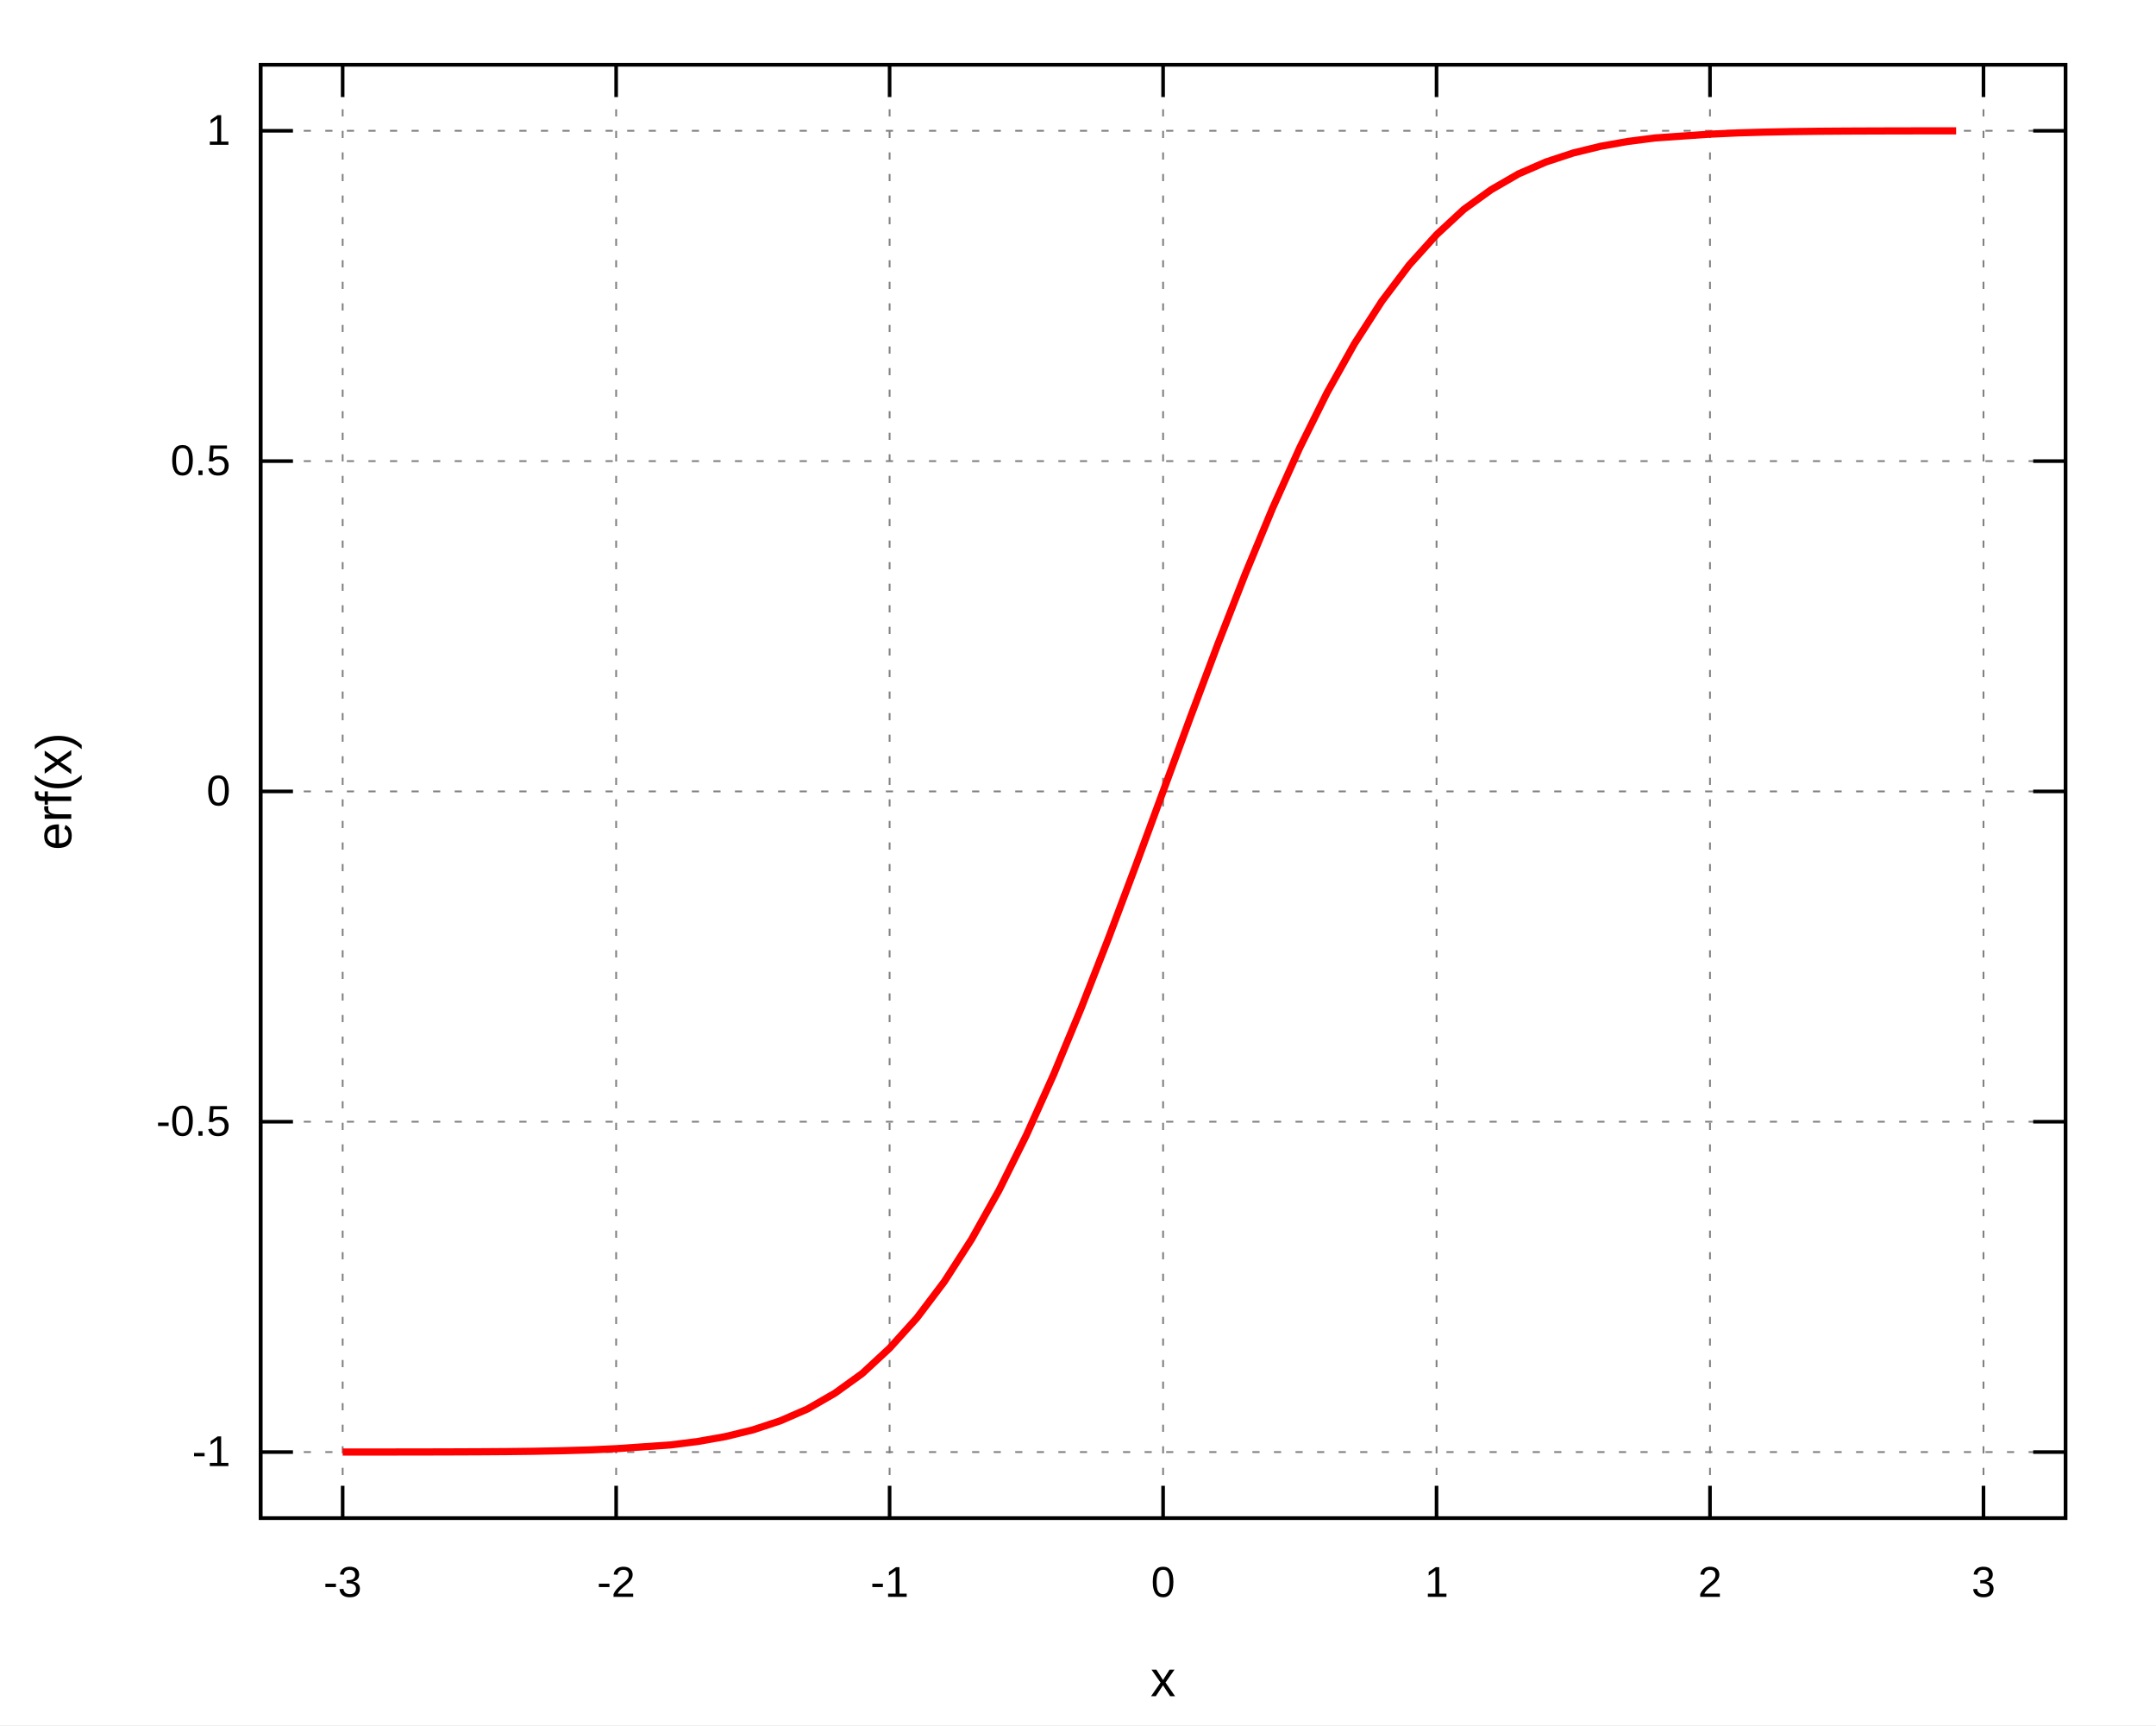
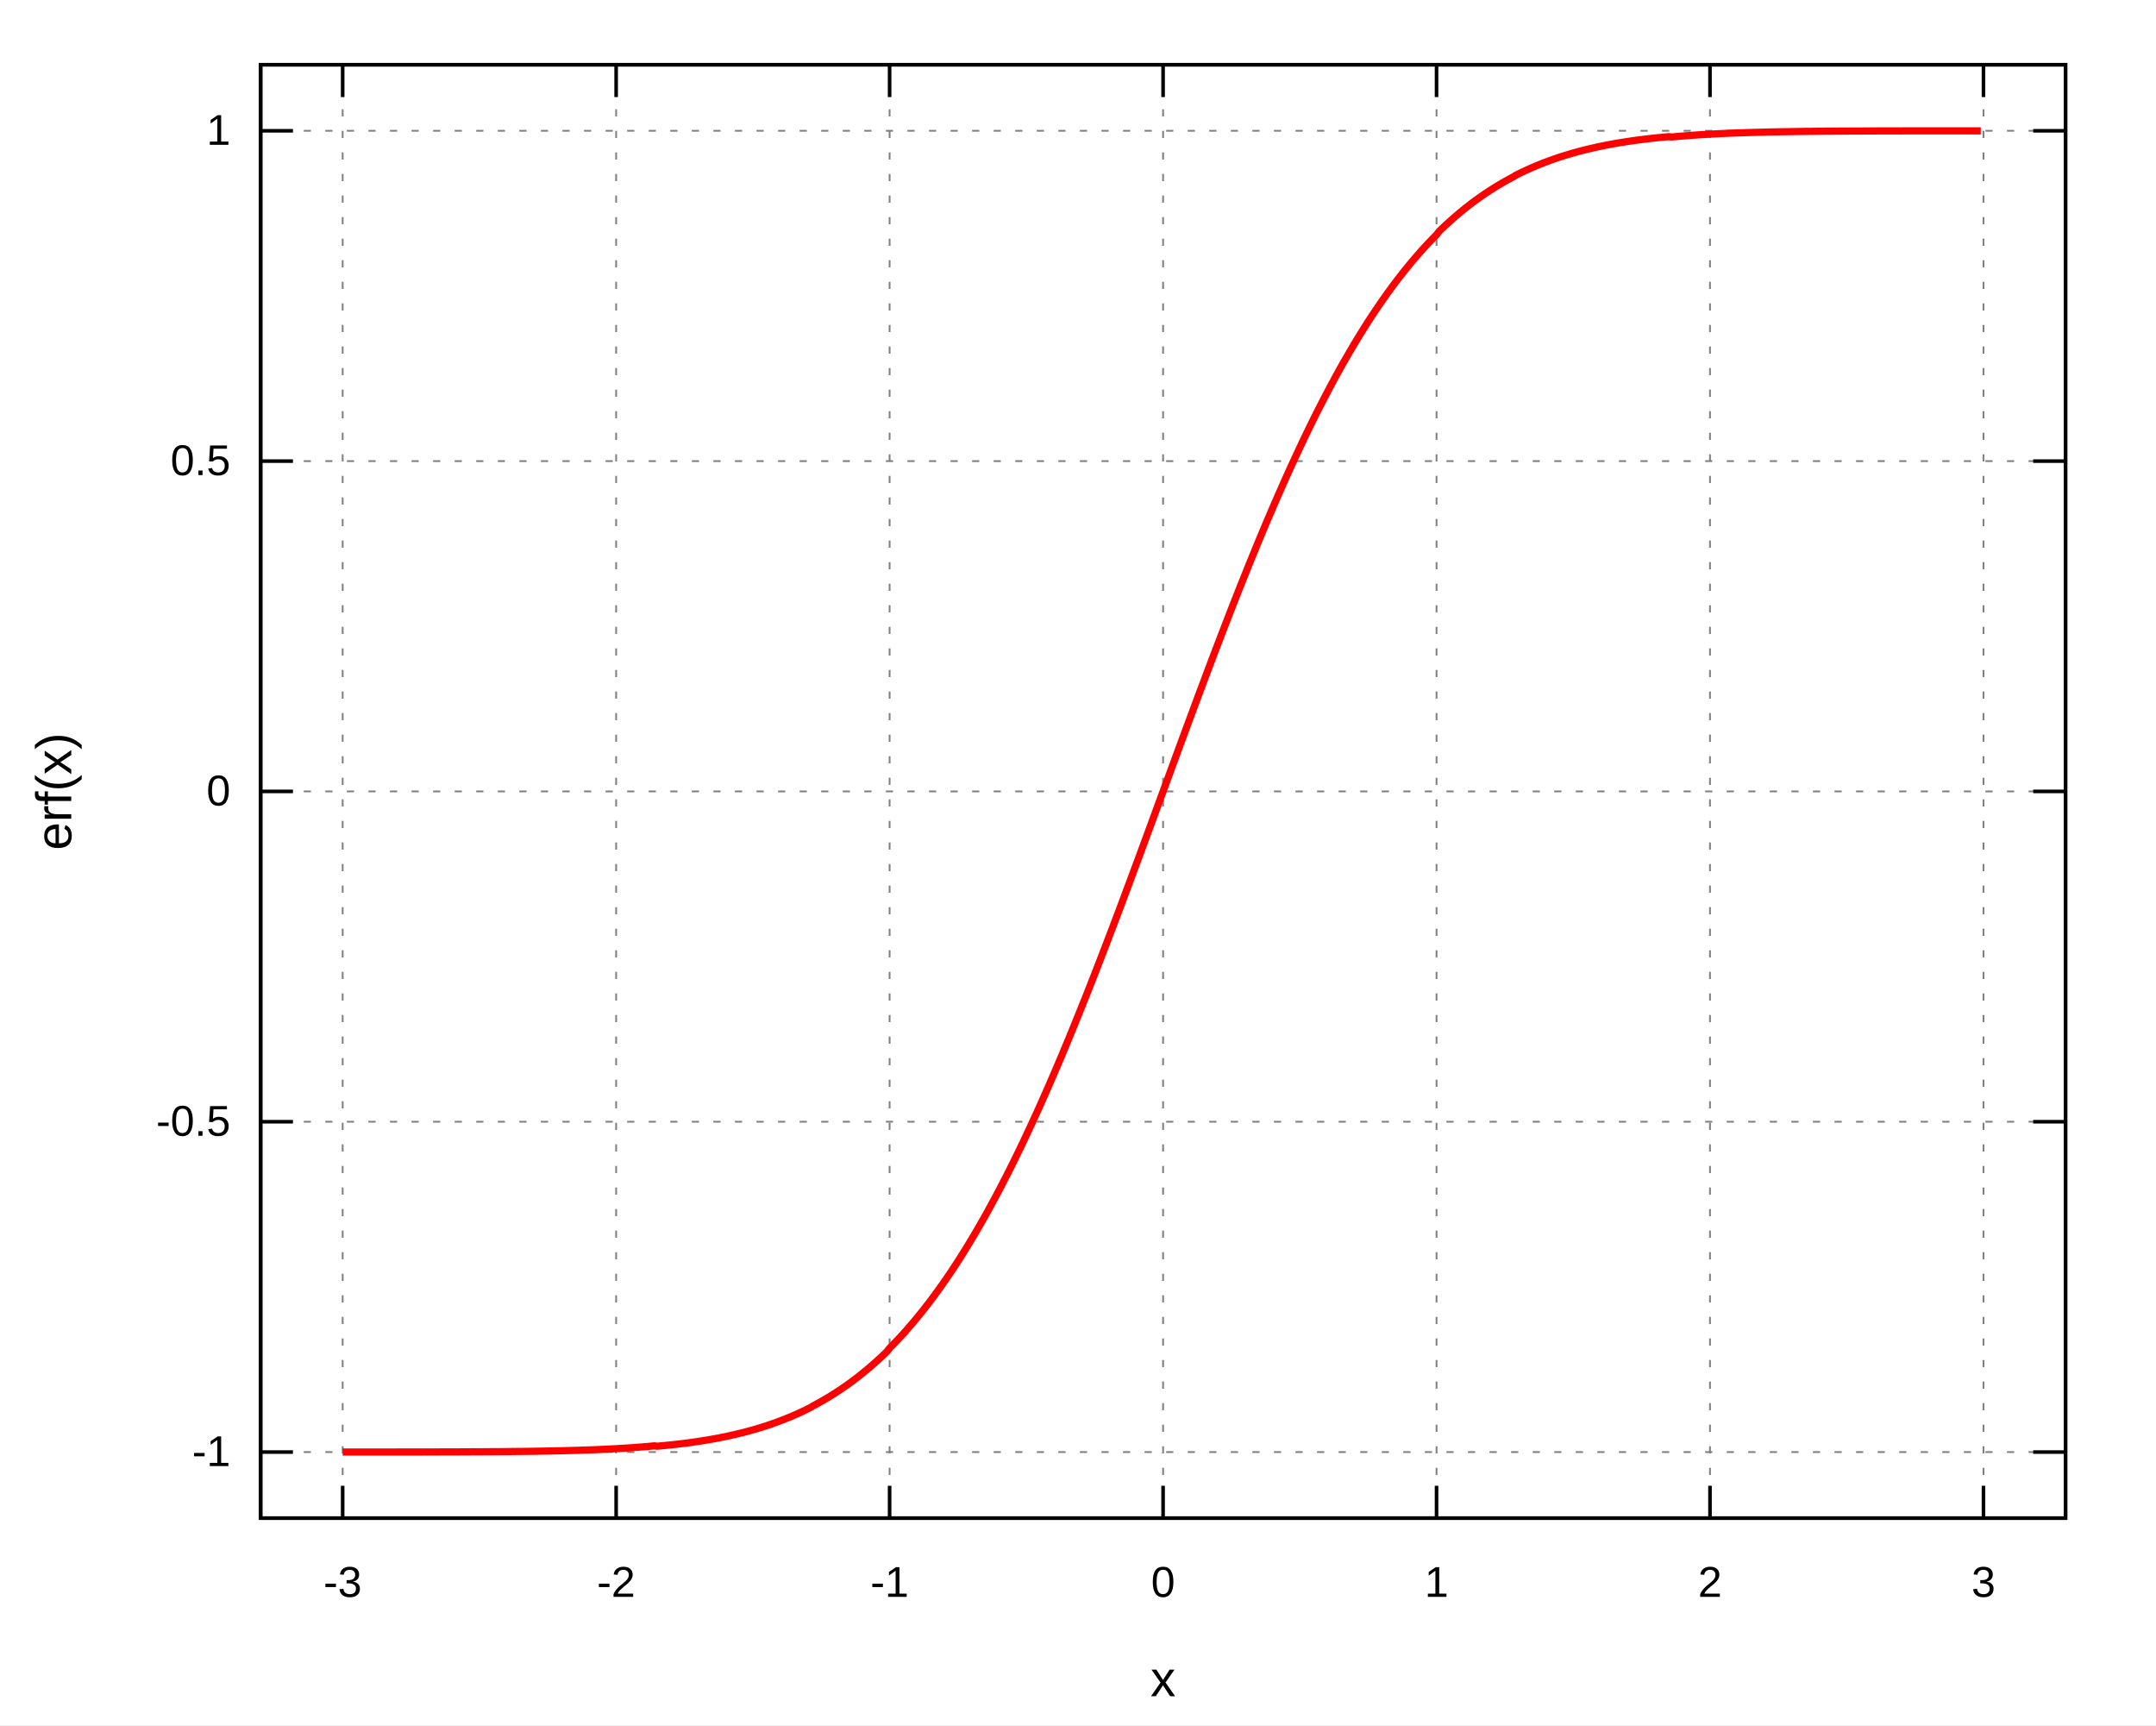
<svg xmlns="http://www.w3.org/2000/svg" xmlns:xlink="http://www.w3.org/1999/xlink" width="600" height="480" viewBox="0 0 600 480">
  <g id="gnuplot_canvas">
    <rect x="0" y="0" width="600" height="480" fill="#ffffff" />
    <defs>
      <circle id="gpDot" r="0.5" stroke-width="0.5" stroke="currentColor" />
      <path id="gpPt0" stroke-width="0.222" stroke="currentColor" d="M-1,0 h2 M0,-1 v2" />
      <path id="gpPt1" stroke-width="0.222" stroke="currentColor" d="M-1,-1 L1,1 M1,-1 L-1,1" />
      <path id="gpPt2" stroke-width="0.222" stroke="currentColor" d="M-1,0 L1,0 M0,-1 L0,1 M-1,-1 L1,1 M-1,1 L1,-1" />
      <rect id="gpPt3" stroke-width="0.222" stroke="currentColor" x="-1" y="-1" width="2" height="2" />
      <rect id="gpPt4" stroke-width="0.222" stroke="currentColor" fill="currentColor" x="-1" y="-1" width="2" height="2" />
      <circle id="gpPt5" stroke-width="0.222" stroke="currentColor" cx="0" cy="0" r="1" />
      <use xlink:href="#gpPt5" id="gpPt6" fill="currentColor" stroke="none" />
      <path id="gpPt7" stroke-width="0.222" stroke="currentColor" d="M0,-1.33 L-1.33,0.67 L1.33,0.67 z" />
      <use xlink:href="#gpPt7" id="gpPt8" fill="currentColor" stroke="none" />
      <use xlink:href="#gpPt7" id="gpPt9" stroke="currentColor" transform="rotate(180)" />
      <use xlink:href="#gpPt9" id="gpPt10" fill="currentColor" stroke="none" />
      <use xlink:href="#gpPt3" id="gpPt11" stroke="currentColor" transform="rotate(45)" />
      <use xlink:href="#gpPt11" id="gpPt12" fill="currentColor" stroke="none" />
      <path id="gpPt13" stroke-width="0.222" stroke="currentColor" d="M0,1.330 L1.265,0.411 L0.782,-1.067 L-0.782,-1.076 L-1.265,0.411 z" />
      <use xlink:href="#gpPt13" id="gpPt14" fill="currentColor" stroke="none" />
      <filter id="textbox" filterUnits="objectBoundingBox" x="0" y="0" height="1" width="1">
        <feFlood flood-color="#FFFFFF" flood-opacity="1" result="bgnd" />
        <feComposite in="SourceGraphic" in2="bgnd" operator="atop" />
      </filter>
      <filter id="greybox" filterUnits="objectBoundingBox" x="0" y="0" height="1" width="1">
        <feFlood flood-color="lightgrey" flood-opacity="1" result="grey" />
        <feComposite in="SourceGraphic" in2="grey" operator="atop" />
      </filter>
    </defs>
    <g fill="none" color="#FFFFFF" stroke="currentColor" stroke-width="1.00" stroke-linecap="butt" stroke-linejoin="miter">
</g>
    <g fill="none" color="black" stroke="currentColor" stroke-width="1.00" stroke-linecap="butt" stroke-linejoin="miter">
</g>
    <g fill="none" color="black" stroke="black" stroke-width="0.50" stroke-linecap="butt" stroke-linejoin="miter">
</g>
    <g fill="none" color="gray" stroke="currentColor" stroke-width="0.50" stroke-linecap="butt" stroke-linejoin="miter">
      <path stroke="gray" stroke-dasharray="2,4" class="gridline" d="M72.53,404.02 L574.82,404.02  " />
    </g>
    <g fill="none" color="gray" stroke="gray" stroke-width="1.00" stroke-linecap="butt" stroke-linejoin="miter">
</g>
    <g fill="none" color="black" stroke="currentColor" stroke-width="1.00" stroke-linecap="butt" stroke-linejoin="miter">
      <path stroke="black" d="M72.53,404.02 L81.53,404.02 M574.82,404.02 L565.82,404.02  " />
      <g transform="translate(64.14,407.92)" stroke="none" fill="black" font-family="Arial" font-size="12.00" text-anchor="end">
        <text>
          <tspan font-family="Arial">-1</tspan>
        </text>
      </g>
    </g>
    <g fill="none" color="black" stroke="currentColor" stroke-width="1.00" stroke-linecap="butt" stroke-linejoin="miter">
</g>
    <g fill="none" color="black" stroke="black" stroke-width="0.50" stroke-linecap="butt" stroke-linejoin="miter">
</g>
    <g fill="none" color="gray" stroke="currentColor" stroke-width="0.50" stroke-linecap="butt" stroke-linejoin="miter">
      <path stroke="gray" stroke-dasharray="2,4" class="gridline" d="M72.53,312.11 L574.82,312.11  " />
    </g>
    <g fill="none" color="gray" stroke="gray" stroke-width="1.00" stroke-linecap="butt" stroke-linejoin="miter">
</g>
    <g fill="none" color="black" stroke="currentColor" stroke-width="1.00" stroke-linecap="butt" stroke-linejoin="miter">
      <path stroke="black" d="M72.53,312.11 L81.53,312.11 M574.82,312.11 L565.82,312.11  " />
      <g transform="translate(64.14,316.01)" stroke="none" fill="black" font-family="Arial" font-size="12.00" text-anchor="end">
        <text>
          <tspan font-family="Arial">-0.5</tspan>
        </text>
      </g>
    </g>
    <g fill="none" color="black" stroke="currentColor" stroke-width="1.00" stroke-linecap="butt" stroke-linejoin="miter">
</g>
    <g fill="none" color="black" stroke="black" stroke-width="0.50" stroke-linecap="butt" stroke-linejoin="miter">
</g>
    <g fill="none" color="gray" stroke="currentColor" stroke-width="0.50" stroke-linecap="butt" stroke-linejoin="miter">
      <path stroke="gray" stroke-dasharray="2,4" class="gridline" d="M72.53,220.20 L574.82,220.20  " />
    </g>
    <g fill="none" color="gray" stroke="gray" stroke-width="1.00" stroke-linecap="butt" stroke-linejoin="miter">
</g>
    <g fill="none" color="black" stroke="currentColor" stroke-width="1.00" stroke-linecap="butt" stroke-linejoin="miter">
      <path stroke="black" d="M72.53,220.20 L81.53,220.20 M574.82,220.20 L565.82,220.20  " />
      <g transform="translate(64.14,224.10)" stroke="none" fill="black" font-family="Arial" font-size="12.00" text-anchor="end">
        <text>
          <tspan font-family="Arial"> 0</tspan>
        </text>
      </g>
    </g>
    <g fill="none" color="black" stroke="currentColor" stroke-width="1.00" stroke-linecap="butt" stroke-linejoin="miter">
</g>
    <g fill="none" color="black" stroke="black" stroke-width="0.50" stroke-linecap="butt" stroke-linejoin="miter">
</g>
    <g fill="none" color="gray" stroke="currentColor" stroke-width="0.50" stroke-linecap="butt" stroke-linejoin="miter">
      <path stroke="gray" stroke-dasharray="2,4" class="gridline" d="M72.53,128.30 L574.82,128.30  " />
    </g>
    <g fill="none" color="gray" stroke="gray" stroke-width="1.00" stroke-linecap="butt" stroke-linejoin="miter">
</g>
    <g fill="none" color="black" stroke="currentColor" stroke-width="1.00" stroke-linecap="butt" stroke-linejoin="miter">
      <path stroke="black" d="M72.53,128.30 L81.53,128.30 M574.82,128.30 L565.82,128.30  " />
      <g transform="translate(64.14,132.20)" stroke="none" fill="black" font-family="Arial" font-size="12.00" text-anchor="end">
        <text>
          <tspan font-family="Arial"> 0.5</tspan>
        </text>
      </g>
    </g>
    <g fill="none" color="black" stroke="currentColor" stroke-width="1.00" stroke-linecap="butt" stroke-linejoin="miter">
</g>
    <g fill="none" color="black" stroke="black" stroke-width="0.50" stroke-linecap="butt" stroke-linejoin="miter">
</g>
    <g fill="none" color="gray" stroke="currentColor" stroke-width="0.50" stroke-linecap="butt" stroke-linejoin="miter">
      <path stroke="gray" stroke-dasharray="2,4" class="gridline" d="M72.53,36.39 L574.82,36.39  " />
    </g>
    <g fill="none" color="gray" stroke="gray" stroke-width="1.00" stroke-linecap="butt" stroke-linejoin="miter">
</g>
    <g fill="none" color="black" stroke="currentColor" stroke-width="1.00" stroke-linecap="butt" stroke-linejoin="miter">
      <path stroke="black" d="M72.53,36.39 L81.53,36.39 M574.82,36.39 L565.82,36.39  " />
      <g transform="translate(64.14,40.29)" stroke="none" fill="black" font-family="Arial" font-size="12.00" text-anchor="end">
        <text>
          <tspan font-family="Arial"> 1</tspan>
        </text>
      </g>
    </g>
    <g fill="none" color="black" stroke="currentColor" stroke-width="1.00" stroke-linecap="butt" stroke-linejoin="miter">
</g>
    <g fill="none" color="black" stroke="black" stroke-width="0.50" stroke-linecap="butt" stroke-linejoin="miter">
</g>
    <g fill="none" color="gray" stroke="currentColor" stroke-width="0.50" stroke-linecap="butt" stroke-linejoin="miter">
      <path stroke="gray" stroke-dasharray="2,4" class="gridline" d="M95.36,422.40 L95.36,18.01  " />
    </g>
    <g fill="none" color="gray" stroke="gray" stroke-width="1.00" stroke-linecap="butt" stroke-linejoin="miter">
</g>
    <g fill="none" color="black" stroke="currentColor" stroke-width="1.00" stroke-linecap="butt" stroke-linejoin="miter">
      <path stroke="black" d="M95.36,422.40 L95.36,413.40 M95.36,18.01 L95.36,27.01  " />
      <g transform="translate(95.36,444.30)" stroke="none" fill="black" font-family="Arial" font-size="12.00" text-anchor="middle">
        <text>
          <tspan font-family="Arial">-3</tspan>
        </text>
      </g>
    </g>
    <g fill="none" color="black" stroke="currentColor" stroke-width="1.00" stroke-linecap="butt" stroke-linejoin="miter">
</g>
    <g fill="none" color="black" stroke="black" stroke-width="0.50" stroke-linecap="butt" stroke-linejoin="miter">
</g>
    <g fill="none" color="gray" stroke="currentColor" stroke-width="0.50" stroke-linecap="butt" stroke-linejoin="miter">
      <path stroke="gray" stroke-dasharray="2,4" class="gridline" d="M171.47,422.40 L171.47,18.01  " />
    </g>
    <g fill="none" color="gray" stroke="gray" stroke-width="1.00" stroke-linecap="butt" stroke-linejoin="miter">
</g>
    <g fill="none" color="black" stroke="currentColor" stroke-width="1.00" stroke-linecap="butt" stroke-linejoin="miter">
      <path stroke="black" d="M171.47,422.40 L171.47,413.40 M171.47,18.01 L171.47,27.01  " />
      <g transform="translate(171.47,444.30)" stroke="none" fill="black" font-family="Arial" font-size="12.00" text-anchor="middle">
        <text>
          <tspan font-family="Arial">-2</tspan>
        </text>
      </g>
    </g>
    <g fill="none" color="black" stroke="currentColor" stroke-width="1.00" stroke-linecap="butt" stroke-linejoin="miter">
</g>
    <g fill="none" color="black" stroke="black" stroke-width="0.50" stroke-linecap="butt" stroke-linejoin="miter">
</g>
    <g fill="none" color="gray" stroke="currentColor" stroke-width="0.50" stroke-linecap="butt" stroke-linejoin="miter">
      <path stroke="gray" stroke-dasharray="2,4" class="gridline" d="M247.57,422.40 L247.57,18.01  " />
    </g>
    <g fill="none" color="gray" stroke="gray" stroke-width="1.00" stroke-linecap="butt" stroke-linejoin="miter">
</g>
    <g fill="none" color="black" stroke="currentColor" stroke-width="1.00" stroke-linecap="butt" stroke-linejoin="miter">
      <path stroke="black" d="M247.57,422.40 L247.57,413.40 M247.57,18.01 L247.57,27.01  " />
      <g transform="translate(247.57,444.30)" stroke="none" fill="black" font-family="Arial" font-size="12.00" text-anchor="middle">
        <text>
          <tspan font-family="Arial">-1</tspan>
        </text>
      </g>
    </g>
    <g fill="none" color="black" stroke="currentColor" stroke-width="1.00" stroke-linecap="butt" stroke-linejoin="miter">
</g>
    <g fill="none" color="black" stroke="black" stroke-width="0.50" stroke-linecap="butt" stroke-linejoin="miter">
</g>
    <g fill="none" color="gray" stroke="currentColor" stroke-width="0.50" stroke-linecap="butt" stroke-linejoin="miter">
      <path stroke="gray" stroke-dasharray="2,4" class="gridline" d="M323.68,422.40 L323.68,18.01  " />
    </g>
    <g fill="none" color="gray" stroke="gray" stroke-width="1.00" stroke-linecap="butt" stroke-linejoin="miter">
</g>
    <g fill="none" color="black" stroke="currentColor" stroke-width="1.00" stroke-linecap="butt" stroke-linejoin="miter">
      <path stroke="black" d="M323.68,422.40 L323.68,413.40 M323.68,18.01 L323.68,27.01  " />
      <g transform="translate(323.68,444.30)" stroke="none" fill="black" font-family="Arial" font-size="12.00" text-anchor="middle">
        <text>
          <tspan font-family="Arial"> 0</tspan>
        </text>
      </g>
    </g>
    <g fill="none" color="black" stroke="currentColor" stroke-width="1.00" stroke-linecap="butt" stroke-linejoin="miter">
</g>
    <g fill="none" color="black" stroke="black" stroke-width="0.50" stroke-linecap="butt" stroke-linejoin="miter">
</g>
    <g fill="none" color="gray" stroke="currentColor" stroke-width="0.50" stroke-linecap="butt" stroke-linejoin="miter">
      <path stroke="gray" stroke-dasharray="2,4" class="gridline" d="M399.78,422.40 L399.78,18.01  " />
    </g>
    <g fill="none" color="gray" stroke="gray" stroke-width="1.00" stroke-linecap="butt" stroke-linejoin="miter">
</g>
    <g fill="none" color="black" stroke="currentColor" stroke-width="1.00" stroke-linecap="butt" stroke-linejoin="miter">
      <path stroke="black" d="M399.78,422.40 L399.78,413.40 M399.78,18.01 L399.78,27.01  " />
      <g transform="translate(399.78,444.30)" stroke="none" fill="black" font-family="Arial" font-size="12.00" text-anchor="middle">
        <text>
          <tspan font-family="Arial"> 1</tspan>
        </text>
      </g>
    </g>
    <g fill="none" color="black" stroke="currentColor" stroke-width="1.00" stroke-linecap="butt" stroke-linejoin="miter">
</g>
    <g fill="none" color="black" stroke="black" stroke-width="0.50" stroke-linecap="butt" stroke-linejoin="miter">
</g>
    <g fill="none" color="gray" stroke="currentColor" stroke-width="0.50" stroke-linecap="butt" stroke-linejoin="miter">
      <path stroke="gray" stroke-dasharray="2,4" class="gridline" d="M475.88,422.40 L475.88,18.01  " />
    </g>
    <g fill="none" color="gray" stroke="gray" stroke-width="1.00" stroke-linecap="butt" stroke-linejoin="miter">
</g>
    <g fill="none" color="black" stroke="currentColor" stroke-width="1.00" stroke-linecap="butt" stroke-linejoin="miter">
      <path stroke="black" d="M475.88,422.40 L475.88,413.40 M475.88,18.01 L475.88,27.01  " />
      <g transform="translate(475.88,444.30)" stroke="none" fill="black" font-family="Arial" font-size="12.00" text-anchor="middle">
        <text>
          <tspan font-family="Arial"> 2</tspan>
        </text>
      </g>
    </g>
    <g fill="none" color="black" stroke="currentColor" stroke-width="1.00" stroke-linecap="butt" stroke-linejoin="miter">
</g>
    <g fill="none" color="black" stroke="black" stroke-width="0.50" stroke-linecap="butt" stroke-linejoin="miter">
</g>
    <g fill="none" color="gray" stroke="currentColor" stroke-width="0.50" stroke-linecap="butt" stroke-linejoin="miter">
      <path stroke="gray" stroke-dasharray="2,4" class="gridline" d="M551.99,422.40 L551.99,27.01 L551.99,18.01  " />
    </g>
    <g fill="none" color="gray" stroke="gray" stroke-width="1.00" stroke-linecap="butt" stroke-linejoin="miter">
</g>
    <g fill="none" color="black" stroke="currentColor" stroke-width="1.00" stroke-linecap="butt" stroke-linejoin="miter">
      <path stroke="black" d="M551.99,422.40 L551.99,413.40 M551.99,18.01 L551.99,27.01  " />
      <g transform="translate(551.99,444.30)" stroke="none" fill="black" font-family="Arial" font-size="12.00" text-anchor="middle">
        <text>
          <tspan font-family="Arial"> 3</tspan>
        </text>
      </g>
    </g>
    <g fill="none" color="black" stroke="currentColor" stroke-width="1.00" stroke-linecap="butt" stroke-linejoin="miter">
</g>
    <g fill="none" color="black" stroke="currentColor" stroke-width="1.00" stroke-linecap="butt" stroke-linejoin="miter">
      <path stroke="black" d="M72.53,18.01 L72.53,422.40 L574.82,422.40 L574.82,18.01 L72.53,18.01 Z  " />
    </g>
    <g fill="none" color="black" stroke="currentColor" stroke-width="1.00" stroke-linecap="butt" stroke-linejoin="miter">
      <g transform="translate(19.83,220.21) rotate(270)" stroke="none" fill="black" font-family="Arial" font-size="14.00" text-anchor="middle">
        <text>
          <tspan font-family="Arial">erf(x)</tspan>
        </text>
      </g>
    </g>
    <g fill="none" color="black" stroke="currentColor" stroke-width="1.00" stroke-linecap="butt" stroke-linejoin="miter">
      <g transform="translate(323.67,471.95)" stroke="none" fill="black" font-family="Arial" font-size="14.00" text-anchor="middle">
        <text>
          <tspan font-family="Arial">x</tspan>
        </text>
      </g>
    </g>
    <g fill="none" color="black" stroke="currentColor" stroke-width="1.00" stroke-linecap="butt" stroke-linejoin="miter">
</g>
    <g id="gnuplot_plot_1">
      <g fill="none" color="#FFFFFF" stroke="currentColor" stroke-width="2.00" stroke-linecap="butt" stroke-linejoin="miter">
</g>
      <g fill="none" color="black" stroke="currentColor" stroke-width="2.00" stroke-linecap="butt" stroke-linejoin="miter">
-         <path stroke="rgb(255,   0,   0)" d="M95.36,404.01 L102.97,404.01 L110.58,404.00 L118.19,403.99 L125.80,403.97 L133.41,403.94 L141.02,403.89 L148.63,403.80   L156.24,403.65 L163.86,403.43 L171.47,403.08 L179.08,402.56 L186.69,402.03 L194.30,401.06 L201.91,399.71 L209.52,397.85   L217.13,395.34 L224.74,392.03 L232.35,387.64 L239.96,382.16 L247.57,375.11 L255.18,366.68 L262.79,356.61 L270.40,344.79   L278.01,331.20 L285.62,315.87 L293.23,298.95 L300.84,280.61 L308.45,261.14 L316.06,240.88 L323.68,220.20 L331.29,199.53   L338.90,179.27 L346.51,159.80 L354.12,141.46 L361.73,124.54 L369.34,109.21 L376.95,95.62 L384.56,83.80 L392.17,73.73   L399.78,65.30 L407.39,58.25 L415.00,52.77 L422.61,48.38 L430.22,45.07 L437.83,42.56 L445.44,40.70 L453.05,39.35   L460.66,38.38 L468.27,37.85 L475.88,37.33 L483.49,36.98 L491.11,36.76 L498.72,36.61 L506.33,36.52 L513.94,36.47   L521.55,36.44 L529.16,36.42 L536.77,36.41 L544.38,36.40  " />
+         <path stroke="rgb(255,   0,   0)" d="M95.36,404.01 L96.12,404.01 L96.88,404.01 L97.64,404.01 L98.41,404.01 L99.17,404.01 L99.93,404.01 L100.69,404.01   L101.45,404.01 L102.21,404.01 L102.97,404.01 L103.73,404.01 L104.49,404.01 L105.25,404.01 L106.02,404.01 L106.78,404.01   L107.54,404.01 L108.30,404.01 L109.06,404.01 L109.82,404.01 L110.58,404.00 L111.34,404.00 L112.10,404.00 L112.87,404.00   L113.63,404.00 L114.39,404.00 L115.15,404.00 L115.91,404.00 L116.67,404.00 L117.43,404.00 L118.19,403.99 L118.95,403.99   L119.71,403.99 L120.48,403.99 L121.24,403.99 L122.00,403.99 L122.76,403.98 L123.52,403.98 L124.28,403.98 L125.04,403.98   L125.80,403.97 L126.56,403.97 L127.33,403.97 L128.09,403.97 L128.85,403.96 L129.61,403.96 L130.37,403.96 L131.13,403.95   L131.89,403.95 L132.65,403.95 L133.41,403.94 L134.17,403.94 L134.94,403.93 L135.70,403.93 L136.46,403.92 L137.22,403.92   L137.98,403.91 L138.74,403.91 L139.50,403.90 L140.26,403.89 L141.02,403.89 L141.79,403.88 L142.55,403.87 L143.31,403.86   L144.07,403.85 L144.83,403.85 L145.59,403.84 L146.35,403.83 L147.11,403.82 L147.87,403.81 L148.63,403.80 L149.40,403.78   L150.16,403.77 L150.92,403.76 L151.68,403.75 L152.44,403.73 L153.20,403.72 L153.96,403.70 L154.72,403.69 L155.48,403.67   L156.24,403.65 L157.01,403.63 L157.77,403.61 L158.53,403.59 L159.29,403.57 L160.05,403.55 L160.81,403.53 L161.57,403.50   L162.33,403.48 L163.09,403.45 L163.86,403.43 L164.62,403.40 L165.38,403.37 L166.14,403.34 L166.90,403.31 L167.66,403.27   L168.42,403.24 L169.18,403.20 L169.94,403.16 L170.70,403.12 L171.47,403.08 L172.23,403.04 L172.99,402.99 L173.75,402.95   L174.51,402.90 L175.27,402.85 L176.03,402.80 L176.79,402.74 L177.55,402.68 L178.32,402.62 L179.08,402.56 L179.84,402.50   L180.60,402.43 L181.36,402.36 L182.12,402.29 L182.88,402.39 L183.64,402.32 L184.40,402.25 L185.16,402.18 L185.93,402.10   L186.69,402.03 L187.45,401.94 L188.21,401.86 L188.97,401.77 L189.73,401.68 L190.49,401.58 L191.25,401.49 L192.01,401.39   L192.78,401.28 L193.54,401.17 L194.30,401.06 L195.06,400.94 L195.82,400.82 L196.58,400.70 L197.34,400.57 L198.10,400.44   L198.86,400.30 L199.62,400.16 L200.39,400.02 L201.15,399.86 L201.91,399.71 L202.67,399.55 L203.43,399.38 L204.19,399.21   L204.95,399.03 L205.71,398.85 L206.47,398.66 L207.24,398.47 L208.00,398.27 L208.76,398.06 L209.52,397.85 L210.28,397.63   L211.04,397.41 L211.80,397.17 L212.56,396.93 L213.32,396.69 L214.08,396.43 L214.85,396.17 L215.61,395.90 L216.37,395.63   L217.13,395.34 L217.89,395.05 L218.65,394.75 L219.41,394.44 L220.17,394.13 L220.93,393.80 L221.69,393.47 L222.46,393.12   L223.22,392.77 L223.98,392.41 L224.74,392.03 L225.50,391.65 L226.26,391.18 L227.02,390.78 L227.78,390.36 L228.54,389.94   L229.31,389.50 L230.07,389.05 L230.83,388.60 L231.59,388.13 L232.35,387.64 L233.11,387.15 L233.87,386.65 L234.63,386.13   L235.39,385.60 L236.15,385.06 L236.92,384.50 L237.68,383.94 L238.44,383.36 L239.20,382.77 L239.96,382.16 L240.72,381.54   L241.48,380.91 L242.24,380.26 L243.00,379.60 L243.77,378.92 L244.53,378.23 L245.29,377.53 L246.05,376.81 L246.81,376.08   L247.57,375.11 L248.33,374.34 L249.09,373.55 L249.85,372.75 L250.61,371.93 L251.38,371.10 L252.14,370.25 L252.90,369.38   L253.66,368.50 L254.42,367.60 L255.18,366.68 L255.94,365.75 L256.70,364.81 L257.46,363.84 L258.23,362.86 L258.99,361.86   L259.75,360.85 L260.51,359.81 L261.27,358.76 L262.03,357.70 L262.79,356.61 L263.55,355.51 L264.31,354.39 L265.07,353.25   L265.84,352.10 L266.60,350.92 L267.36,349.73 L268.12,348.52 L268.88,347.30 L269.64,346.05 L270.40,344.79 L271.16,343.51   L271.92,342.22 L272.68,340.90 L273.45,339.57 L274.21,338.22 L274.97,336.85 L275.73,335.46 L276.49,334.06 L277.25,332.64   L278.01,331.20 L278.77,329.75 L279.53,328.27 L280.30,326.78 L281.06,325.27 L281.82,323.75 L282.58,322.21 L283.34,320.65   L284.10,319.08 L284.86,317.49 L285.62,315.87 L286.38,314.25 L287.14,312.61 L287.91,310.96 L288.67,309.28 L289.43,307.60   L290.19,305.90 L290.95,304.18 L291.71,302.45 L292.47,300.71 L293.23,298.95 L293.99,297.17 L294.76,295.38 L295.52,293.58   L296.28,291.77 L297.04,289.94 L297.80,288.10 L298.56,286.24 L299.32,284.38 L300.08,282.50 L300.84,280.61 L301.60,278.71   L302.37,276.80 L303.13,274.87 L303.89,272.94 L304.65,271.00 L305.41,269.04 L306.17,267.08 L306.93,265.11 L307.69,263.13   L308.45,261.14 L309.22,259.14 L309.98,257.14 L310.74,255.13 L311.50,253.11 L312.26,251.08 L313.02,249.05 L313.78,247.02   L314.54,244.98 L315.30,242.93 L316.06,240.88 L316.83,238.82 L317.59,236.76 L318.35,234.70 L319.11,232.63 L319.87,230.57   L320.63,228.50 L321.39,226.43 L322.15,224.35 L322.91,222.28 L323.68,220.20 L324.44,218.13 L325.20,216.06 L325.96,213.98   L326.72,211.91 L327.48,209.84 L328.24,207.78 L329.00,205.71 L329.76,203.65 L330.52,201.59 L331.29,199.53 L332.05,197.48   L332.81,195.43 L333.57,193.39 L334.33,191.36 L335.09,189.33 L335.85,187.30 L336.61,185.28 L337.37,183.27 L338.13,181.27   L338.90,179.27 L339.66,177.28 L340.42,175.30 L341.18,173.33 L341.94,171.37 L342.70,169.41 L343.46,167.47 L344.22,165.54   L344.98,163.61 L345.75,161.70 L346.51,159.80 L347.27,157.91 L348.03,156.03 L348.79,154.17 L349.55,152.31 L350.31,150.47   L351.07,148.64 L351.83,146.83 L352.59,145.03 L353.36,143.24 L354.12,141.46 L354.88,139.70 L355.64,137.96 L356.40,136.23   L357.16,134.51 L357.92,132.81 L358.68,131.13 L359.44,129.45 L360.21,127.80 L360.97,126.16 L361.73,124.54 L362.49,122.92   L363.25,121.33 L364.01,119.76 L364.77,118.20 L365.53,116.66 L366.29,115.14 L367.05,113.63 L367.82,112.14 L368.58,110.66   L369.34,109.21 L370.10,107.77 L370.86,106.35 L371.62,104.95 L372.38,103.56 L373.14,102.19 L373.90,100.84 L374.67,99.51   L375.43,98.19 L376.19,96.90 L376.95,95.62 L377.71,94.36 L378.47,93.11 L379.23,91.89 L379.99,90.68 L380.75,89.49   L381.51,88.31 L382.28,87.16 L383.04,86.02 L383.80,84.90 L384.56,83.80 L385.32,82.71 L386.08,81.65 L386.84,80.60   L387.60,79.56 L388.36,78.55 L389.12,77.55 L389.89,76.57 L390.65,75.60 L391.41,74.66 L392.17,73.73 L392.93,72.81   L393.69,71.91 L394.45,71.03 L395.21,70.16 L395.97,69.31 L396.74,68.48 L397.50,67.66 L398.26,66.86 L399.02,66.07   L399.78,65.30 L400.54,64.33 L401.30,63.60 L402.06,62.88 L402.82,62.18 L403.58,61.49 L404.35,60.81 L405.11,60.15   L405.87,59.50 L406.63,58.87 L407.39,58.25 L408.15,57.64 L408.91,57.05 L409.67,56.47 L410.43,55.91 L411.20,55.35   L411.96,54.81 L412.72,54.28 L413.48,53.76 L414.24,53.26 L415.00,52.77 L415.76,52.28 L416.52,51.81 L417.28,51.36   L418.04,50.91 L418.81,50.47 L419.57,50.05 L420.33,49.63 L421.09,49.23 L421.85,48.76 L422.61,48.38 L423.37,48.00   L424.13,47.64 L424.89,47.29 L425.66,46.94 L426.42,46.61 L427.18,46.28 L427.94,45.97 L428.70,45.66 L429.46,45.36   L430.22,45.07 L430.98,44.78 L431.74,44.51 L432.50,44.24 L433.27,43.98 L434.03,43.72 L434.79,43.48 L435.55,43.24   L436.31,43.00 L437.07,42.78 L437.83,42.56 L438.59,42.35 L439.35,42.14 L440.11,41.94 L440.88,41.75 L441.64,41.56   L442.40,41.38 L443.16,41.20 L443.92,41.03 L444.68,40.86 L445.44,40.70 L446.20,40.55 L446.96,40.39 L447.73,40.25   L448.49,40.11 L449.25,39.97 L450.01,39.84 L450.77,39.71 L451.53,39.59 L452.29,39.47 L453.05,39.35 L453.81,39.24   L454.57,39.13 L455.34,39.02 L456.10,38.92 L456.86,38.83 L457.62,38.73 L458.38,38.64 L459.14,38.55 L459.90,38.47   L460.66,38.38 L461.42,38.31 L462.19,38.23 L462.95,38.16 L463.71,38.09 L464.47,38.02 L465.23,38.12 L465.99,38.05   L466.75,37.98 L467.51,37.91 L468.27,37.85 L469.03,37.79 L469.80,37.73 L470.56,37.67 L471.32,37.61 L472.08,37.56   L472.84,37.51 L473.60,37.46 L474.36,37.42 L475.12,37.37 L475.88,37.33 L476.65,37.29 L477.41,37.25 L478.17,37.21   L478.93,37.17 L479.69,37.14 L480.45,37.10 L481.21,37.07 L481.97,37.04 L482.73,37.01 L483.49,36.98 L484.26,36.96   L485.02,36.93 L485.78,36.91 L486.54,36.88 L487.30,36.86 L488.06,36.84 L488.82,36.82 L489.58,36.80 L490.34,36.78   L491.11,36.76 L491.87,36.74 L492.63,36.72 L493.39,36.71 L494.15,36.69 L494.91,36.68 L495.67,36.66 L496.43,36.65   L497.19,36.64 L497.95,36.63 L498.72,36.61 L499.48,36.60 L500.24,36.59 L501.00,36.58 L501.76,36.57 L502.52,36.56   L503.28,36.56 L504.04,36.55 L504.80,36.54 L505.56,36.53 L506.33,36.52 L507.09,36.52 L507.85,36.51 L508.61,36.50   L509.37,36.50 L510.13,36.49 L510.89,36.49 L511.65,36.48 L512.41,36.48 L513.18,36.47 L513.94,36.47 L514.70,36.46   L515.46,36.46 L516.22,36.46 L516.98,36.45 L517.74,36.45 L518.50,36.45 L519.26,36.44 L520.02,36.44 L520.79,36.44   L521.55,36.44 L522.31,36.43 L523.07,36.43 L523.83,36.43 L524.59,36.43 L525.35,36.42 L526.11,36.42 L526.87,36.42   L527.64,36.42 L528.40,36.42 L529.16,36.42 L529.92,36.41 L530.68,36.41 L531.44,36.41 L532.20,36.41 L532.96,36.41   L533.72,36.41 L534.48,36.41 L535.25,36.41 L536.01,36.41 L536.77,36.41 L537.53,36.40 L538.29,36.40 L539.05,36.40   L539.81,36.40 L540.57,36.40 L541.33,36.40 L542.10,36.40 L542.86,36.40 L543.62,36.40 L544.38,36.40 L545.14,36.40   L545.90,36.40 L546.66,36.40 L547.42,36.40 L548.18,36.40 L548.94,36.40 L549.71,36.40 L550.47,36.40 L551.23,36.40    " />
      </g>
    </g>
    <g fill="none" color="black" stroke="currentColor" stroke-width="2.00" stroke-linecap="butt" stroke-linejoin="miter">
</g>
    <g fill="none" color="black" stroke="black" stroke-width="1.00" stroke-linecap="butt" stroke-linejoin="miter">
</g>
    <g fill="none" color="black" stroke="currentColor" stroke-width="1.00" stroke-linecap="butt" stroke-linejoin="miter">
      <path stroke="black" d="M72.53,18.01 L72.53,422.40 L574.82,422.40 L574.82,18.01 L72.53,18.01 Z  " />
    </g>
    <g fill="none" color="black" stroke="currentColor" stroke-width="1.00" stroke-linecap="butt" stroke-linejoin="miter">
</g>
  </g>
</svg>
